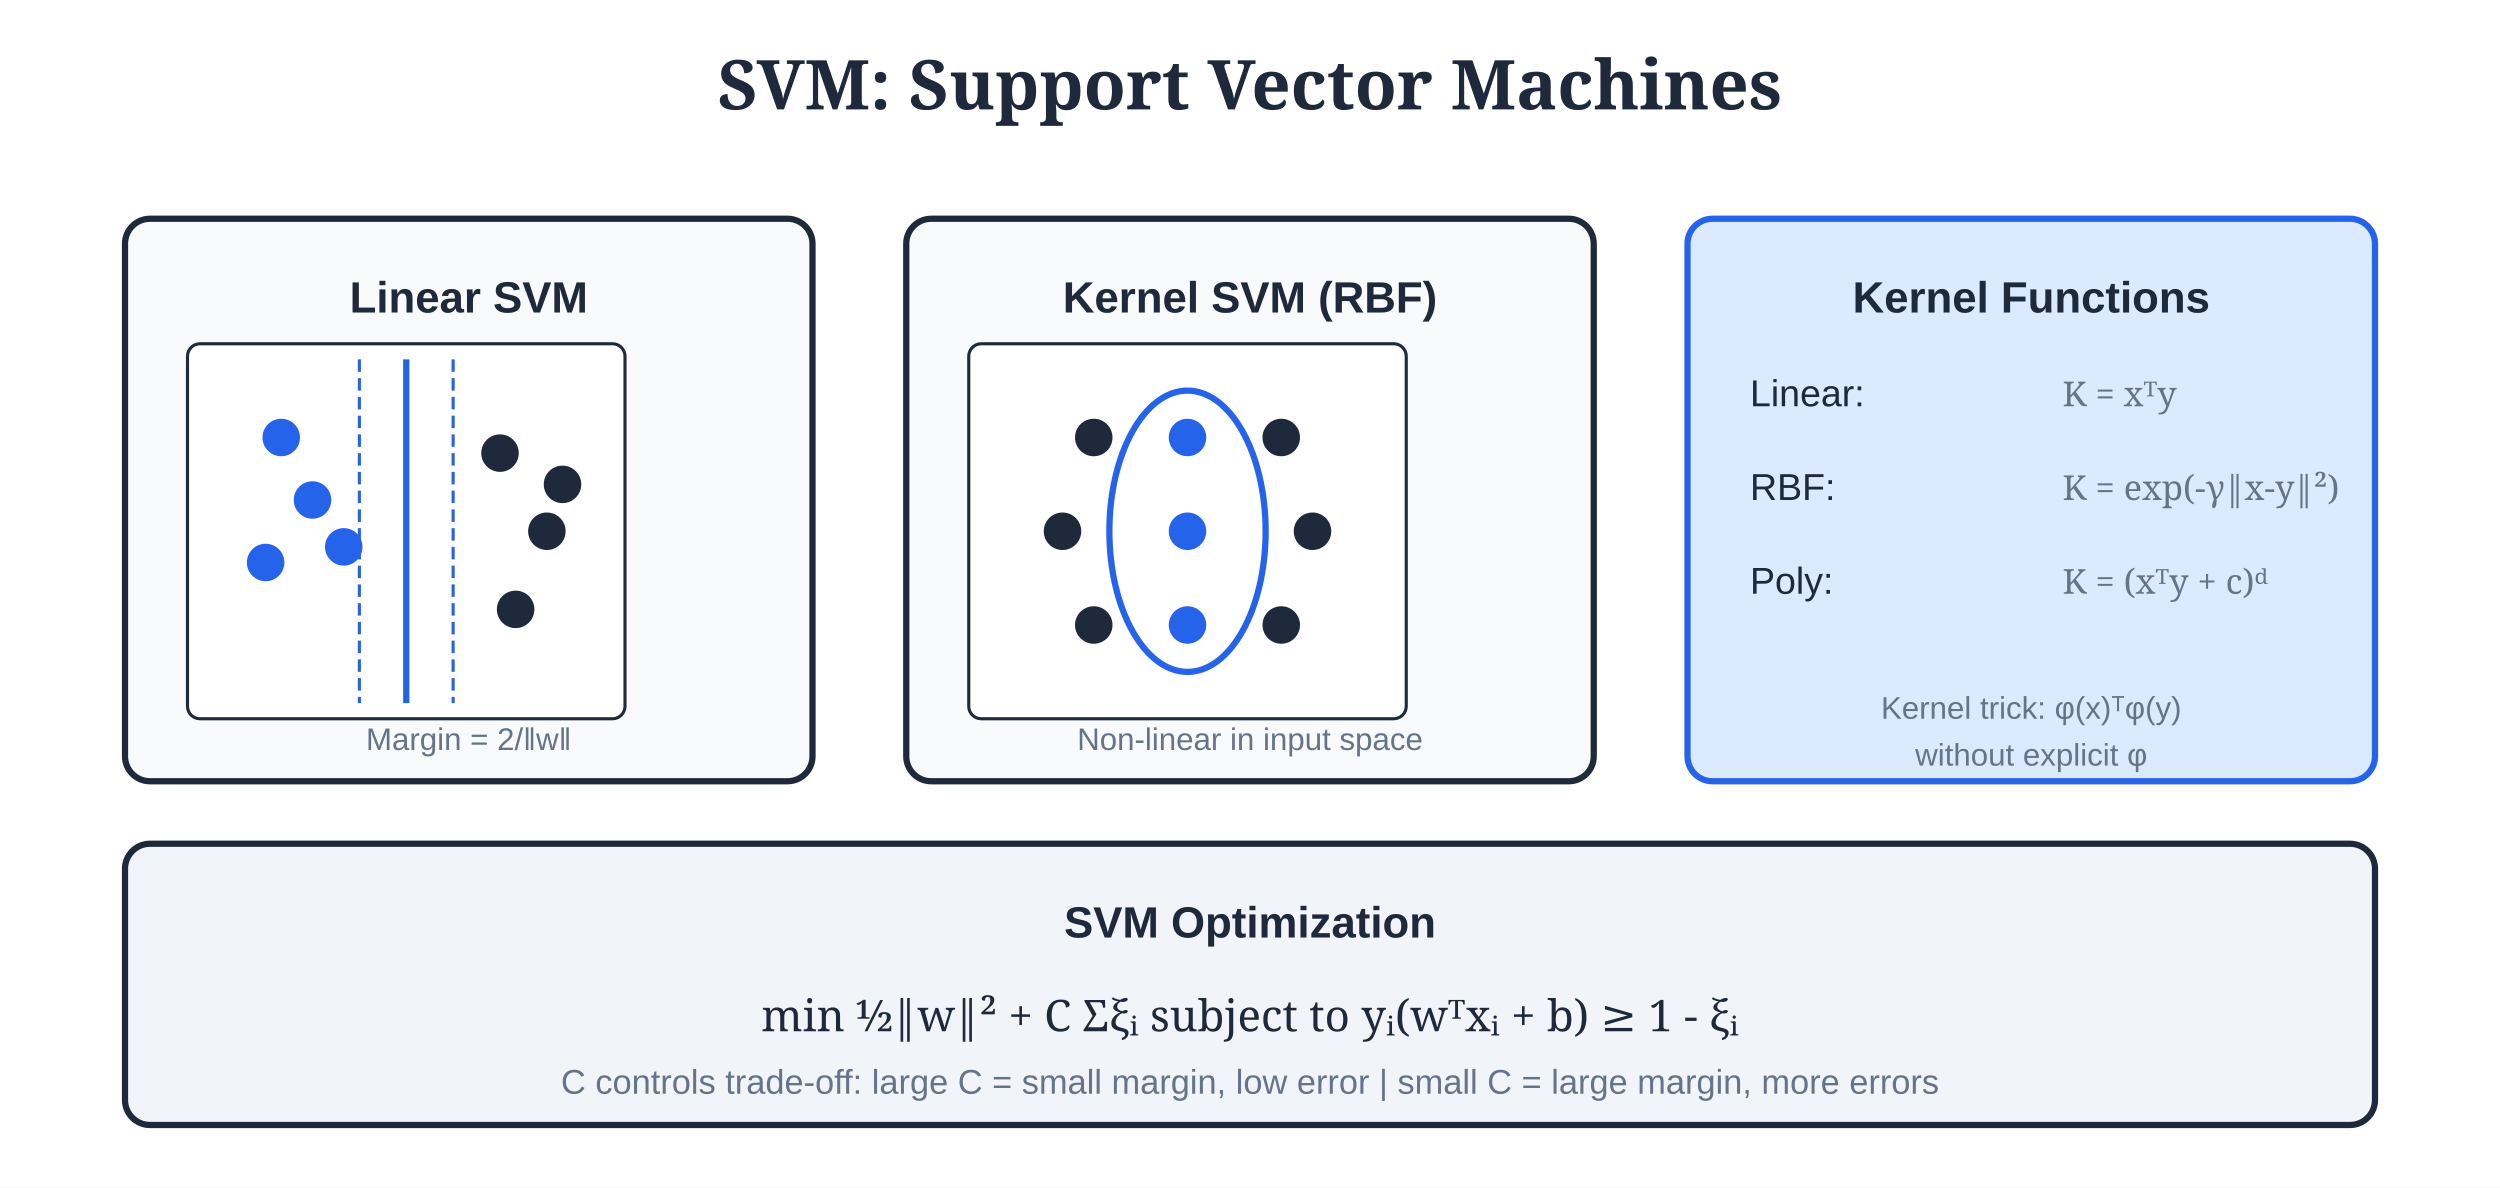
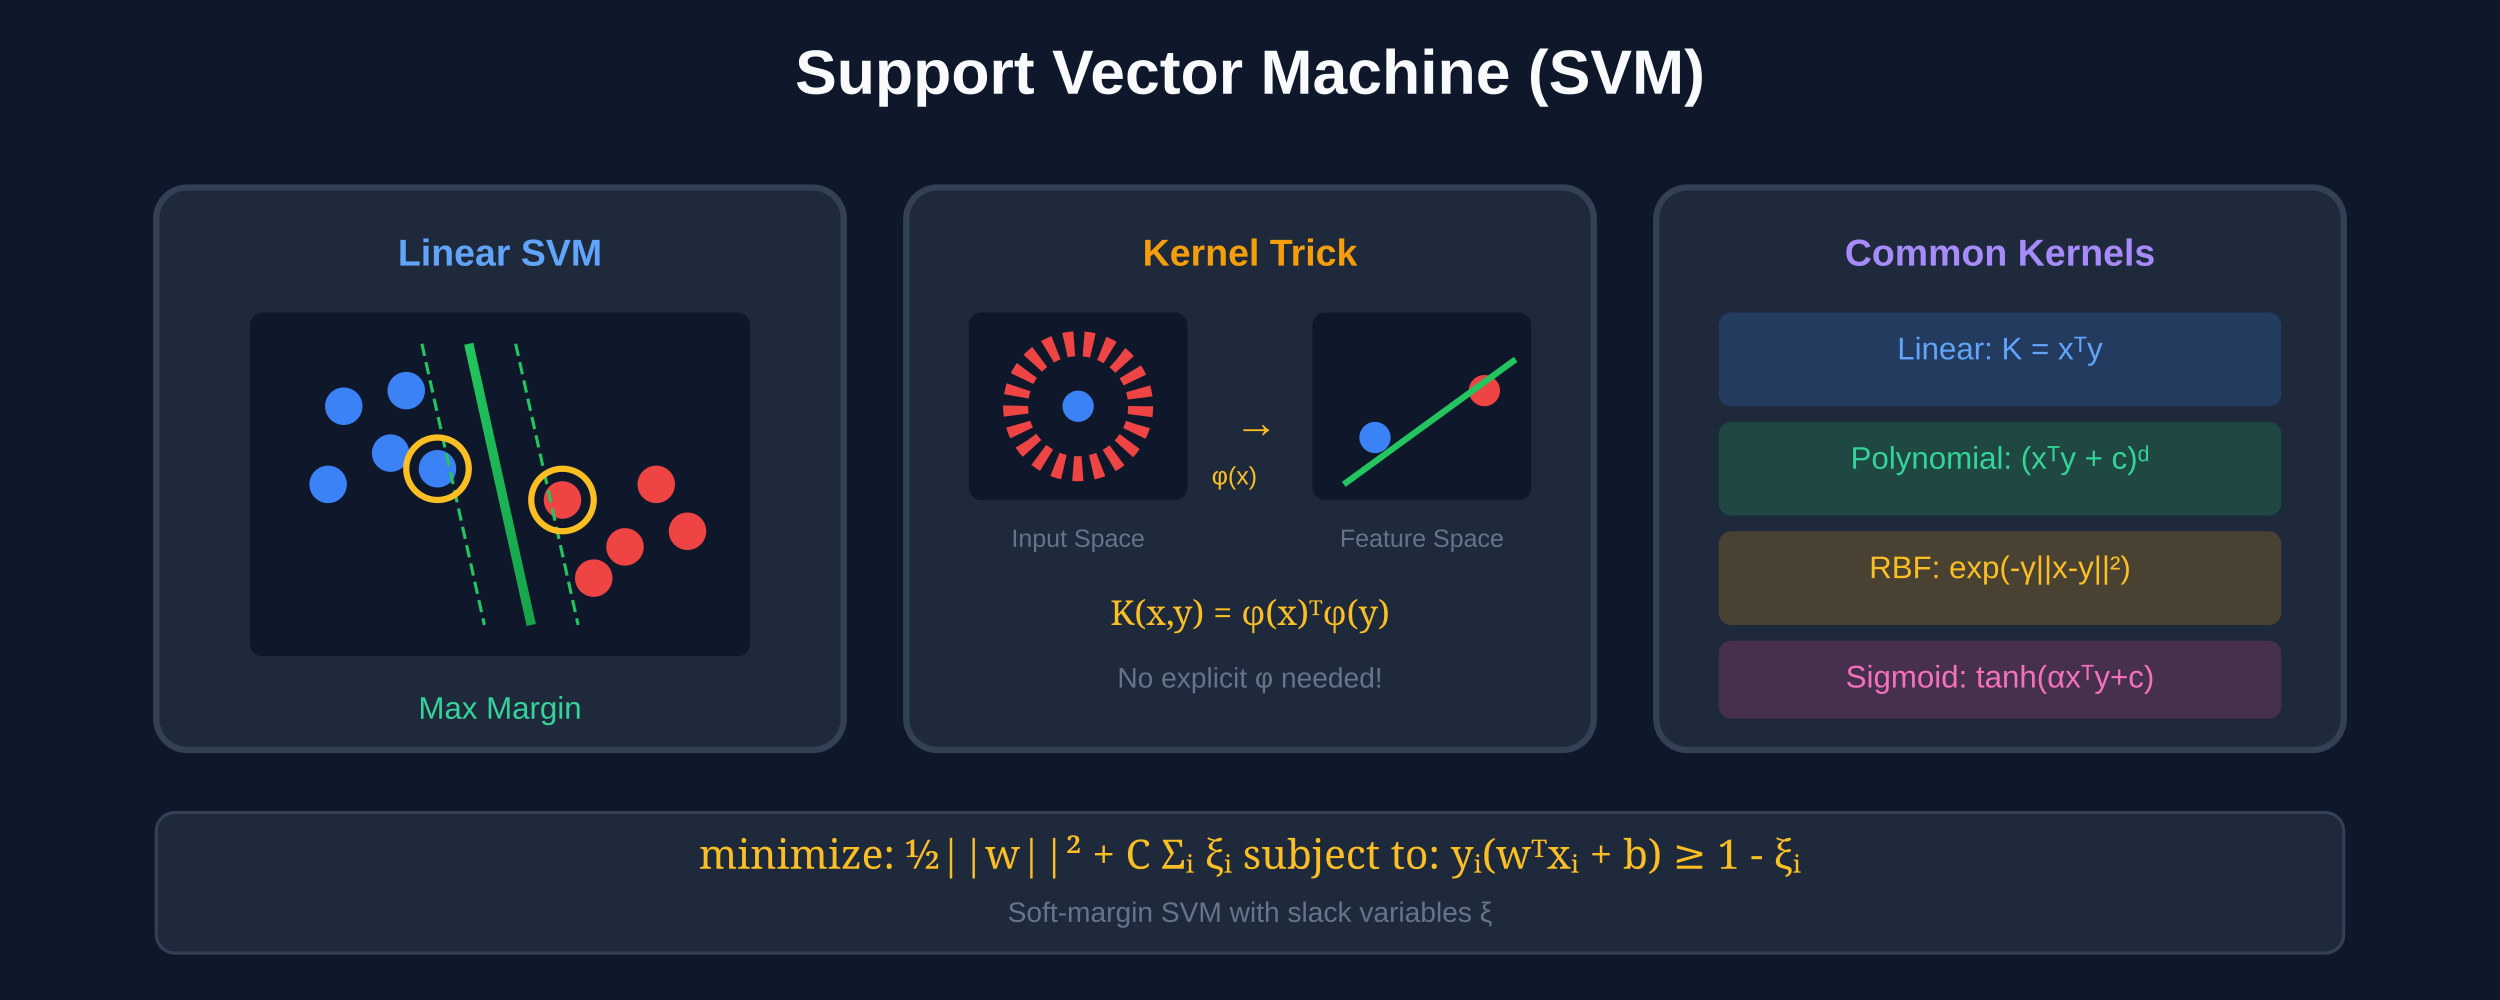
- <svg xmlns="http://www.w3.org/2000/svg" viewBox="0 0 800 380">
-   <rect width="800" height="380" fill="#ffffff" />
-   <text x="400" y="35" font-family="Georgia, serif" font-size="22" font-weight="bold" fill="#1e293b" text-anchor="middle">SVM: Support Vector Machines</text>
-   <rect x="40" y="70" width="220" height="180" fill="#f8fafc" stroke="#1e293b" stroke-width="2" rx="8" />
-   <text x="150" y="100" font-family="Arial, sans-serif" font-size="14" font-weight="bold" fill="#1e293b" text-anchor="middle">Linear SVM</text>
-   <rect x="60" y="110" width="140" height="120" fill="#ffffff" stroke="#1e293b" rx="4" />
-   <circle cx="90" cy="140" r="6" fill="#2563eb" />
-   <circle cx="100" cy="160" r="6" fill="#2563eb" />
-   <circle cx="85" cy="180" r="6" fill="#2563eb" />
-   <circle cx="110" cy="175" r="6" fill="#2563eb" />
-   <circle cx="160" cy="145" r="6" fill="#1e293b" />
-   <circle cx="175" cy="170" r="6" fill="#1e293b" />
-   <circle cx="165" cy="195" r="6" fill="#1e293b" />
-   <circle cx="180" cy="155" r="6" fill="#1e293b" />
-   <line x1="130" y1="115" x2="130" y2="225" stroke="#2563eb" stroke-width="2" />
-   <line x1="115" y1="115" x2="115" y2="225" stroke="#2563eb" stroke-width="1" stroke-dasharray="4,2" />
-   <line x1="145" y1="115" x2="145" y2="225" stroke="#2563eb" stroke-width="1" stroke-dasharray="4,2" />
-   <text x="150" y="240" font-family="Arial, sans-serif" font-size="10" fill="#64748b" text-anchor="middle">Margin = 2/‖w‖</text>
-   <rect x="290" y="70" width="220" height="180" fill="#f8fafc" stroke="#1e293b" stroke-width="2" rx="8" />
-   <text x="400" y="100" font-family="Arial, sans-serif" font-size="14" font-weight="bold" fill="#1e293b" text-anchor="middle">Kernel SVM (RBF)</text>
-   <rect x="310" y="110" width="140" height="120" fill="#ffffff" stroke="#1e293b" rx="4" />
-   <circle cx="380" cy="140" r="6" fill="#2563eb" />
-   <circle cx="380" cy="170" r="6" fill="#2563eb" />
-   <circle cx="380" cy="200" r="6" fill="#2563eb" />
-   <circle cx="340" cy="170" r="6" fill="#1e293b" />
-   <circle cx="420" cy="170" r="6" fill="#1e293b" />
-   <circle cx="350" cy="140" r="6" fill="#1e293b" />
-   <circle cx="410" cy="140" r="6" fill="#1e293b" />
-   <circle cx="350" cy="200" r="6" fill="#1e293b" />
-   <circle cx="410" cy="200" r="6" fill="#1e293b" />
-   <ellipse cx="380" cy="170" rx="25" ry="45" fill="none" stroke="#2563eb" stroke-width="2" />
-   <text x="400" y="240" font-family="Arial, sans-serif" font-size="10" fill="#64748b" text-anchor="middle">Non-linear in input space</text>
-   <rect x="540" y="70" width="220" height="180" fill="#dbeafe" stroke="#2563eb" stroke-width="2" rx="8" />
-   <text x="650" y="100" font-family="Arial, sans-serif" font-size="14" font-weight="bold" fill="#1e293b" text-anchor="middle">Kernel Functions</text>
-   <text x="560" y="130" font-family="Arial, sans-serif" font-size="12" fill="#1e293b">Linear:</text>
-   <text x="660" y="130" font-family="Georgia, serif" font-size="11" fill="#64748b">K = xᵀy</text>
-   <text x="560" y="160" font-family="Arial, sans-serif" font-size="12" fill="#1e293b">RBF:</text>
-   <text x="660" y="160" font-family="Georgia, serif" font-size="11" fill="#64748b">K = exp(-γ‖x-y‖²)</text>
-   <text x="560" y="190" font-family="Arial, sans-serif" font-size="12" fill="#1e293b">Poly:</text>
-   <text x="660" y="190" font-family="Georgia, serif" font-size="11" fill="#64748b">K = (xᵀy + c)ᵈ</text>
-   <text x="650" y="230" font-family="Arial, sans-serif" font-size="10" fill="#64748b" text-anchor="middle">Kernel trick: φ(x)ᵀφ(y)</text>
-   <text x="650" y="245" font-family="Arial, sans-serif" font-size="10" fill="#64748b" text-anchor="middle">without explicit φ</text>
-   <rect x="40" y="270" width="720" height="90" fill="#f1f5f9" stroke="#1e293b" stroke-width="2" rx="8" />
-   <text x="400" y="300" font-family="Arial, sans-serif" font-size="14" font-weight="bold" fill="#1e293b" text-anchor="middle">SVM Optimization</text>
-   <text x="400" y="330" font-family="Georgia, serif" font-size="14" fill="#1e293b" text-anchor="middle">min ½‖w‖² + C Σξᵢ   subject to   yᵢ(wᵀxᵢ + b) ≥ 1 - ξᵢ</text>
-   <text x="400" y="350" font-family="Arial, sans-serif" font-size="11" fill="#64748b" text-anchor="middle">C controls trade-off: large C = small margin, low error | small C = large margin, more errors</text>
+ <svg xmlns="http://www.w3.org/2000/svg" viewBox="0 0 800 320">
+   <defs>
+     <linearGradient id="hyperGrad" x1="0%" y1="0%" x2="100%" y2="100%">
+       <stop offset="0%" style="stop-color:#22c55e" />
+       <stop offset="100%" style="stop-color:#16a34a" />
+     </linearGradient>
+   </defs>
+   <rect width="800" height="320" fill="#0f172a" />
+   <text x="400" y="30" text-anchor="middle" font-family="Arial, sans-serif" font-size="20" font-weight="bold" fill="#f8fafc">Support Vector Machine (SVM)</text>
+   <g transform="translate(50, 60)">
+     <rect width="220" height="180" rx="10" fill="#1e293b" stroke="#334155" stroke-width="2" />
+     <text x="110" y="25" text-anchor="middle" font-family="Arial, sans-serif" font-size="12" font-weight="bold" fill="#60a5fa">Linear SVM</text>
+     <g transform="translate(30, 40)">
+       <rect width="160" height="110" rx="4" fill="#0f172a" />
+       <circle cx="30" cy="30" r="6" fill="#3b82f6" />
+       <circle cx="45" cy="45" r="6" fill="#3b82f6" />
+       <circle cx="25" cy="55" r="6" fill="#3b82f6" />
+       <circle cx="50" cy="25" r="6" fill="#3b82f6" />
+       <circle cx="60" cy="50" r="6" fill="#3b82f6" />
+       <circle cx="100" cy="60" r="6" fill="#ef4444" />
+       <circle cx="120" cy="75" r="6" fill="#ef4444" />
+       <circle cx="130" cy="55" r="6" fill="#ef4444" />
+       <circle cx="110" cy="85" r="6" fill="#ef4444" />
+       <circle cx="140" cy="70" r="6" fill="#ef4444" />
+       <line x1="70" y1="10" x2="90" y2="100" stroke="url(#hyperGrad)" stroke-width="3" />
+       <line x1="55" y1="10" x2="75" y2="100" stroke="#22c55e" stroke-width="1" stroke-dasharray="4,2" />
+       <line x1="85" y1="10" x2="105" y2="100" stroke="#22c55e" stroke-width="1" stroke-dasharray="4,2" />
+       <circle cx="60" cy="50" r="10" fill="none" stroke="#fbbf24" stroke-width="2" />
+       <circle cx="100" cy="60" r="10" fill="none" stroke="#fbbf24" stroke-width="2" />
+     </g>
+     <text x="110" y="170" text-anchor="middle" font-family="Arial, sans-serif" font-size="10" fill="#34d399">Max Margin</text>
+   </g>
+   <g transform="translate(290, 60)">
+     <rect width="220" height="180" rx="10" fill="#1e293b" stroke="#334155" stroke-width="2" />
+     <text x="110" y="25" text-anchor="middle" font-family="Arial, sans-serif" font-size="12" font-weight="bold" fill="#f59e0b">Kernel Trick</text>
+     <g transform="translate(20, 40)">
+       <rect width="70" height="60" rx="4" fill="#0f172a" />
+       <text x="35" y="75" text-anchor="middle" font-family="Arial, sans-serif" font-size="8" fill="#64748b">Input Space</text>
+       <circle cx="35" cy="30" r="5" fill="#3b82f6" />
+       <circle cx="35" cy="30" r="20" fill="none" stroke="#ef4444" stroke-width="8" stroke-dasharray="3,3" />
+     </g>
+     <text x="105" y="80" font-family="Arial, sans-serif" font-size="14" fill="#fbbf24">→</text>
+     <text x="105" y="95" text-anchor="middle" font-family="Arial, sans-serif" font-size="8" fill="#fbbf24">φ(x)</text>
+     <g transform="translate(130, 40)">
+       <rect width="70" height="60" rx="4" fill="#0f172a" />
+       <text x="35" y="75" text-anchor="middle" font-family="Arial, sans-serif" font-size="8" fill="#64748b">Feature Space</text>
+       <circle cx="20" cy="40" r="5" fill="#3b82f6" />
+       <circle cx="55" cy="25" r="5" fill="#ef4444" />
+       <line x1="10" y1="55" x2="65" y2="15" stroke="#22c55e" stroke-width="2" />
+     </g>
+     <text x="110" y="140" text-anchor="middle" font-family="Georgia, serif" font-size="11" fill="#fbbf24">K(x,y) = φ(x)ᵀφ(y)</text>
+     <text x="110" y="160" text-anchor="middle" font-family="Arial, sans-serif" font-size="9" fill="#64748b">No explicit φ needed!</text>
+   </g>
+   <g transform="translate(530, 60)">
+     <rect width="220" height="180" rx="10" fill="#1e293b" stroke="#334155" stroke-width="2" />
+     <text x="110" y="25" text-anchor="middle" font-family="Arial, sans-serif" font-size="12" font-weight="bold" fill="#a78bfa">Common Kernels</text>
+     <g transform="translate(20, 40)">
+       <rect width="180" height="30" rx="4" fill="#3b82f6" opacity="0.2" />
+       <text x="90" y="15" text-anchor="middle" font-family="Arial, sans-serif" font-size="10" fill="#60a5fa">Linear: K = xᵀy</text>
+     </g>
+     <g transform="translate(20, 75)">
+       <rect width="180" height="30" rx="4" fill="#22c55e" opacity="0.2" />
+       <text x="90" y="15" text-anchor="middle" font-family="Arial, sans-serif" font-size="10" fill="#34d399">Polynomial: (xᵀy + c)ᵈ</text>
+     </g>
+     <g transform="translate(20, 110)">
+       <rect width="180" height="30" rx="4" fill="#f59e0b" opacity="0.2" />
+       <text x="90" y="15" text-anchor="middle" font-family="Arial, sans-serif" font-size="10" fill="#fbbf24">RBF: exp(-γ||x-y||²)</text>
+     </g>
+     <g transform="translate(20, 145)">
+       <rect width="180" height="25" rx="4" fill="#ec4899" opacity="0.2" />
+       <text x="90" y="15" text-anchor="middle" font-family="Arial, sans-serif" font-size="10" fill="#f472b6">Sigmoid: tanh(αxᵀy+c)</text>
+     </g>
+   </g>
+   <g transform="translate(50, 260)">
+     <rect width="700" height="45" rx="6" fill="#1e293b" stroke="#334155" />
+     <text x="350" y="18" text-anchor="middle" font-family="Georgia, serif" font-size="13" fill="#fbbf24">minimize: ½||w||² + C Σᵢ ξᵢ   subject to: yᵢ(wᵀxᵢ + b) ≥ 1 - ξᵢ</text>
+     <text x="350" y="35" text-anchor="middle" font-family="Arial, sans-serif" font-size="9" fill="#64748b">Soft-margin SVM with slack variables ξ</text>
+   </g>
</svg>
